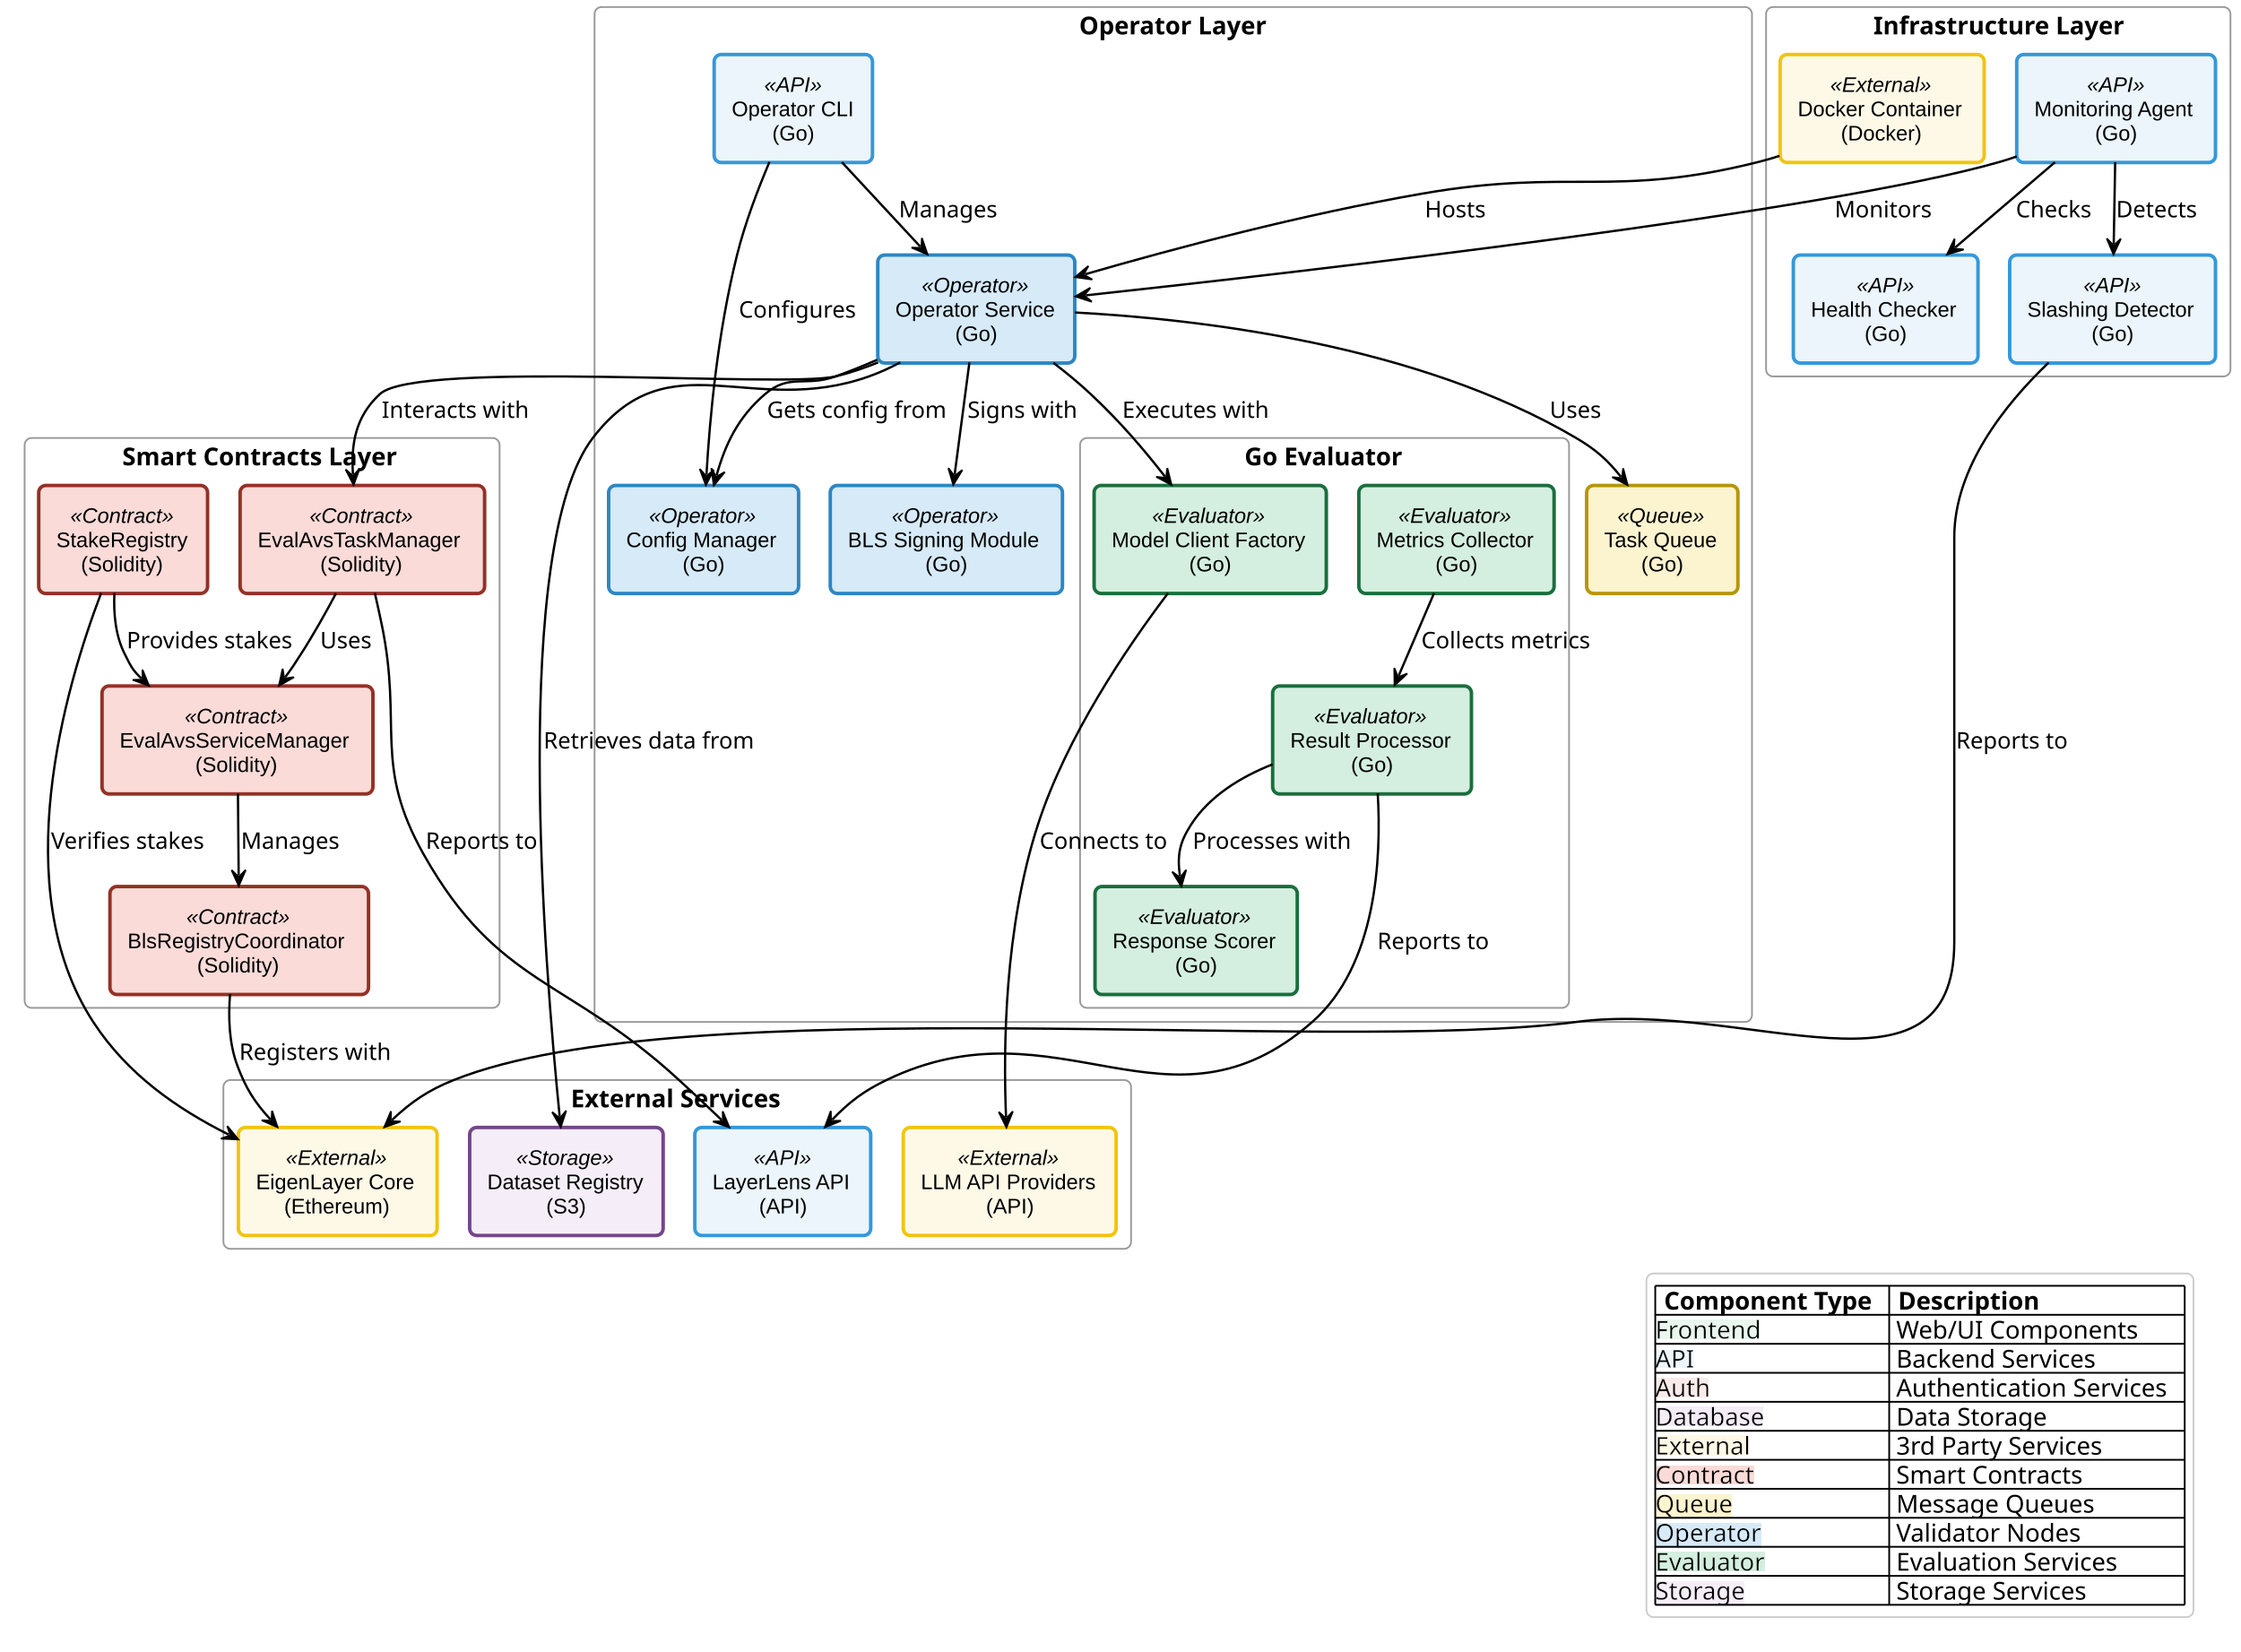
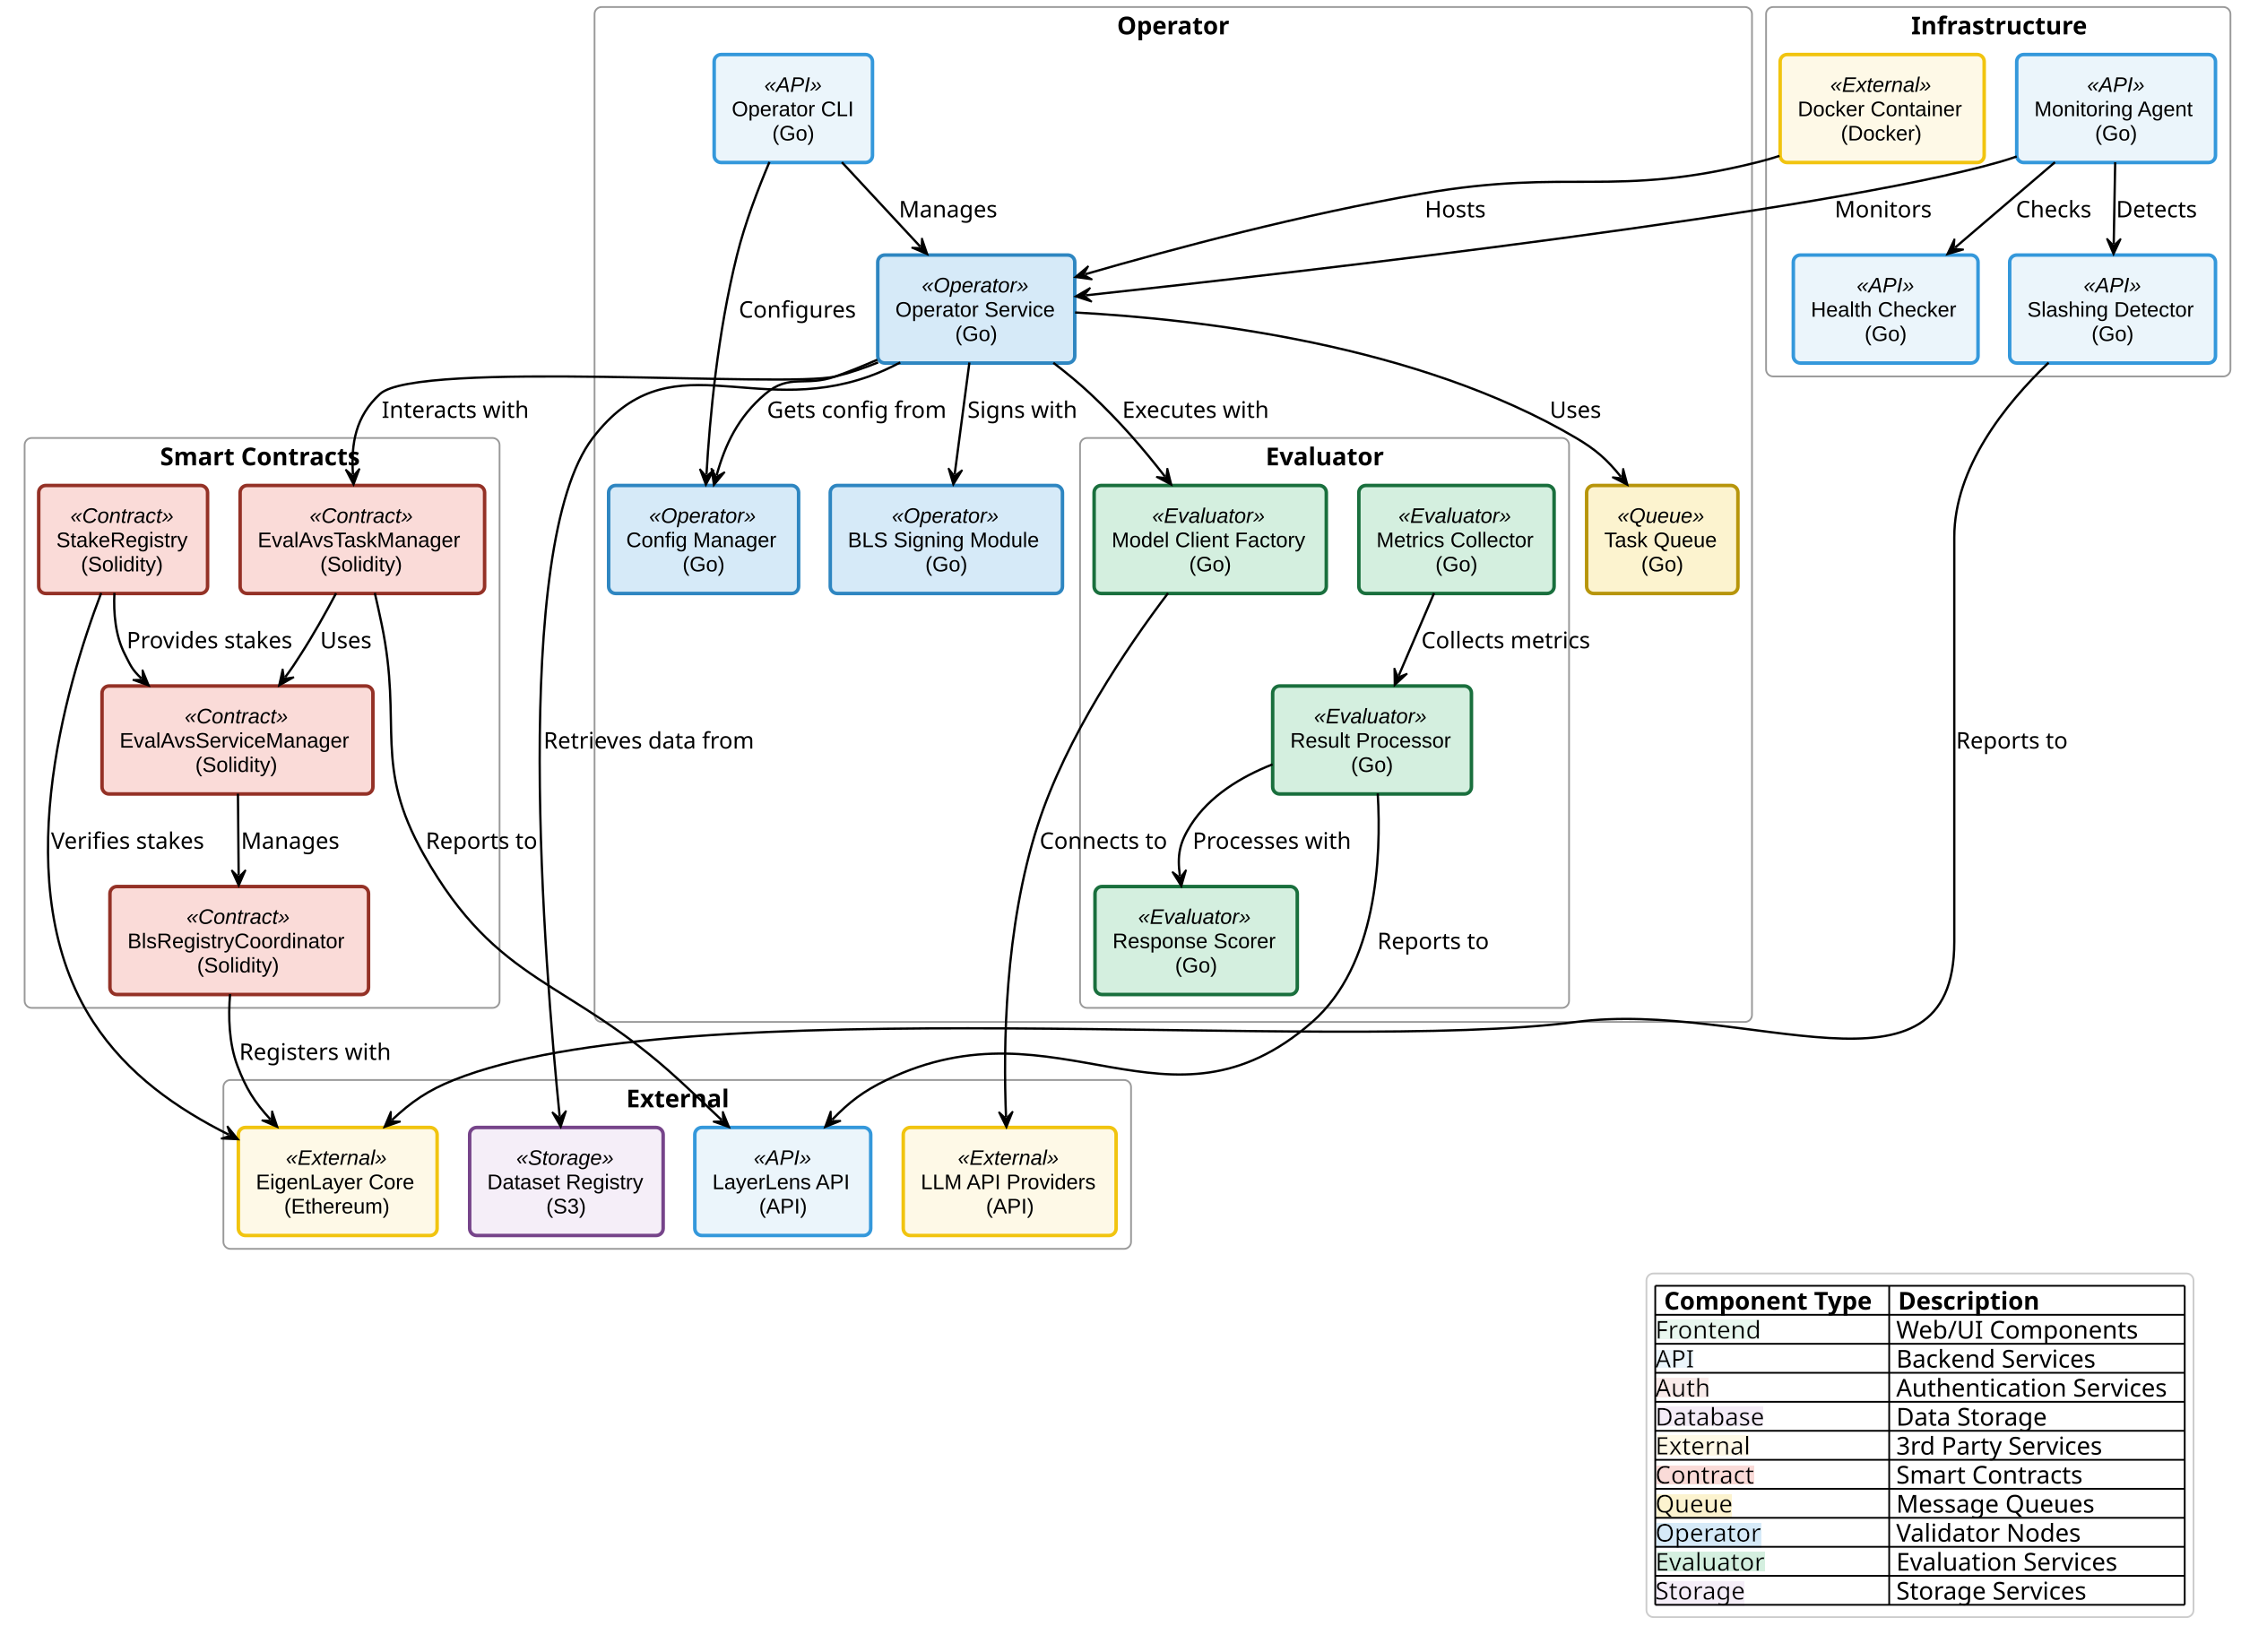
<svg xmlns="http://www.w3.org/2000/svg" contentStyleType="text/css" height="939px" preserveAspectRatio="none" style="width:1274px;height:939px;background:#FFFFFF;" version="1.1" viewBox="0 0 1274 939" width="1274px" zoomAndPan="magnify">
  <defs>
-     <filter height="1" id="bue6i6re0dj1m0" width="1" x="0" y="0">
+     <filter height="1" id="byjyfpxkwdqh0" width="1" x="0" y="0">
      <feFlood flood-color="#E9F7EF" result="flood" />
      <feComposite in="SourceGraphic" in2="flood" operator="over" />
    </filter>
-     <filter height="1" id="bue6i6re0dj1m1" width="1" x="0" y="0">
+     <filter height="1" id="byjyfpxkwdqh1" width="1" x="0" y="0">
      <feFlood flood-color="#EBF5FB" result="flood" />
      <feComposite in="SourceGraphic" in2="flood" operator="over" />
    </filter>
-     <filter height="1" id="bue6i6re0dj1m2" width="1" x="0" y="0">
+     <filter height="1" id="byjyfpxkwdqh2" width="1" x="0" y="0">
      <feFlood flood-color="#F9EBEA" result="flood" />
      <feComposite in="SourceGraphic" in2="flood" operator="over" />
    </filter>
-     <filter height="1" id="bue6i6re0dj1m3" width="1" x="0" y="0">
+     <filter height="1" id="byjyfpxkwdqh3" width="1" x="0" y="0">
      <feFlood flood-color="#F4ECF7" result="flood" />
      <feComposite in="SourceGraphic" in2="flood" operator="over" />
    </filter>
-     <filter height="1" id="bue6i6re0dj1m4" width="1" x="0" y="0">
+     <filter height="1" id="byjyfpxkwdqh4" width="1" x="0" y="0">
      <feFlood flood-color="#FEF9E7" result="flood" />
      <feComposite in="SourceGraphic" in2="flood" operator="over" />
    </filter>
-     <filter height="1" id="bue6i6re0dj1m5" width="1" x="0" y="0">
+     <filter height="1" id="byjyfpxkwdqh5" width="1" x="0" y="0">
      <feFlood flood-color="#FADBD8" result="flood" />
      <feComposite in="SourceGraphic" in2="flood" operator="over" />
    </filter>
-     <filter height="1" id="bue6i6re0dj1m6" width="1" x="0" y="0">
+     <filter height="1" id="byjyfpxkwdqh6" width="1" x="0" y="0">
      <feFlood flood-color="#FCF3CF" result="flood" />
      <feComposite in="SourceGraphic" in2="flood" operator="over" />
    </filter>
-     <filter height="1" id="bue6i6re0dj1m7" width="1" x="0" y="0">
+     <filter height="1" id="byjyfpxkwdqh7" width="1" x="0" y="0">
      <feFlood flood-color="#D6EAF8" result="flood" />
      <feComposite in="SourceGraphic" in2="flood" operator="over" />
    </filter>
-     <filter height="1" id="bue6i6re0dj1m8" width="1" x="0" y="0">
+     <filter height="1" id="byjyfpxkwdqh8" width="1" x="0" y="0">
      <feFlood flood-color="#D4EFDF" result="flood" />
      <feComposite in="SourceGraphic" in2="flood" operator="over" />
    </filter>
-     <filter height="1" id="bue6i6re0dj1m9" width="1" x="0" y="0">
+     <filter height="1" id="byjyfpxkwdqh9" width="1" x="0" y="0">
      <feFlood flood-color="#F5EEF8" result="flood" />
      <feComposite in="SourceGraphic" in2="flood" operator="over" />
    </filter>
  </defs>
  <g>
-     <g id="cluster_Smart Contracts Layer">
+     <g id="cluster_Smart Contracts">
      <rect fill="none" height="324" rx="4" ry="4" style="stroke:#999999;stroke-width:1.0;" width="270" x="14" y="249" />
-       <text fill="#000000" font-family="sans-serif" font-size="14" font-weight="bold" lengthAdjust="spacing" textLength="159" x="69.5" y="264.535">Smart Contracts Layer</text>
-     </g>
-     <g id="cluster_Operator Layer">
+       <text fill="#000000" font-family="sans-serif" font-size="14" font-weight="bold" lengthAdjust="spacing" textLength="116" x="91" y="264.535">Smart Contracts</text>
+     </g>
+     <g id="cluster_Operator">
      <rect fill="none" height="577" rx="4" ry="4" style="stroke:#999999;stroke-width:1.0;" width="658" x="338" y="4" />
-       <text fill="#000000" font-family="sans-serif" font-size="14" font-weight="bold" lengthAdjust="spacing" textLength="107" x="613.5" y="19.535">Operator Layer</text>
-     </g>
-     <g id="cluster_Go Evaluator">
+       <text fill="#000000" font-family="sans-serif" font-size="14" font-weight="bold" lengthAdjust="spacing" textLength="64" x="635" y="19.535">Operator</text>
+     </g>
+     <g id="cluster_Evaluator">
      <rect fill="none" height="324" rx="4" ry="4" style="stroke:#999999;stroke-width:1.0;" width="278" x="614" y="249" />
-       <text fill="#000000" font-family="sans-serif" font-size="14" font-weight="bold" lengthAdjust="spacing" textLength="91" x="707.5" y="264.535">Go Evaluator</text>
-     </g>
-     <g id="cluster_Infrastructure Layer">
+       <text fill="#000000" font-family="sans-serif" font-size="14" font-weight="bold" lengthAdjust="spacing" textLength="67" x="719.5" y="264.535">Evaluator</text>
+     </g>
+     <g id="cluster_Infrastructure">
      <rect fill="none" height="210" rx="4" ry="4" style="stroke:#999999;stroke-width:1.0;" width="264" x="1004" y="4" />
-       <text fill="#000000" font-family="sans-serif" font-size="14" font-weight="bold" lengthAdjust="spacing" textLength="142" x="1065" y="19.535">Infrastructure Layer</text>
-     </g>
-     <g id="cluster_External Services">
+       <text fill="#000000" font-family="sans-serif" font-size="14" font-weight="bold" lengthAdjust="spacing" textLength="99" x="1086.5" y="19.535">Infrastructure</text>
+     </g>
+     <g id="cluster_External">
      <rect fill="none" height="96" rx="4" ry="4" style="stroke:#999999;stroke-width:1.0;" width="516" x="127" y="614" />
-       <text fill="#000000" font-family="sans-serif" font-size="14" font-weight="bold" lengthAdjust="spacing" textLength="121" x="324.5" y="629.535">External Services</text>
+       <text fill="#000000" font-family="sans-serif" font-size="14" font-weight="bold" lengthAdjust="spacing" textLength="58" x="356" y="629.535">External</text>
    </g>
    <g id="elem_service_manager">
      <rect fill="#FADBD8" height="61.397" rx="4" ry="4" style="stroke:#943126;stroke-width:2.0;" width="154" x="58" y="390" />
      <text fill="#000000" font-family="Arial" font-size="12" font-style="italic" lengthAdjust="spacing" textLength="60" x="105" y="411.256">«Contract»</text>
      <text fill="#000000" font-family="Arial" font-size="12" lengthAdjust="spacing" textLength="134" x="68" y="425.055">EvalAvsServiceManager</text>
      <text fill="#000000" font-family="Arial" font-size="12" lengthAdjust="spacing" textLength="48" x="111" y="438.853">(Solidity)</text>
    </g>
    <g id="elem_task_manager">
      <rect fill="#FADBD8" height="61.397" rx="4" ry="4" style="stroke:#943126;stroke-width:2.0;" width="139" x="136.5" y="276" />
      <text fill="#000000" font-family="Arial" font-size="12" font-style="italic" lengthAdjust="spacing" textLength="60" x="176" y="297.256">«Contract»</text>
      <text fill="#000000" font-family="Arial" font-size="12" lengthAdjust="spacing" textLength="119" x="146.5" y="311.055">EvalAvsTaskManager</text>
      <text fill="#000000" font-family="Arial" font-size="12" lengthAdjust="spacing" textLength="48" x="182" y="324.853">(Solidity)</text>
    </g>
    <g id="elem_bls_registry">
      <rect fill="#FADBD8" height="61.397" rx="4" ry="4" style="stroke:#943126;stroke-width:2.0;" width="147" x="62.5" y="504" />
      <text fill="#000000" font-family="Arial" font-size="12" font-style="italic" lengthAdjust="spacing" textLength="60" x="106" y="525.256">«Contract»</text>
      <text fill="#000000" font-family="Arial" font-size="12" lengthAdjust="spacing" textLength="127" x="72.5" y="539.055">BlsRegistryCoordinator</text>
      <text fill="#000000" font-family="Arial" font-size="12" lengthAdjust="spacing" textLength="48" x="112" y="552.854">(Solidity)</text>
    </g>
    <g id="elem_stake_registry">
      <rect fill="#FADBD8" height="61.397" rx="4" ry="4" style="stroke:#943126;stroke-width:2.0;" width="96" x="22" y="276" />
      <text fill="#000000" font-family="Arial" font-size="12" font-style="italic" lengthAdjust="spacing" textLength="60" x="40" y="297.256">«Contract»</text>
      <text fill="#000000" font-family="Arial" font-size="12" lengthAdjust="spacing" textLength="76" x="32" y="311.055">StakeRegistry</text>
      <text fill="#000000" font-family="Arial" font-size="12" lengthAdjust="spacing" textLength="48" x="46" y="324.853">(Solidity)</text>
    </g>
    <g id="elem_op_service">
      <rect fill="#D6EAF8" height="61.397" rx="4" ry="4" style="stroke:#2E86C1;stroke-width:2.0;" width="112" x="499" y="145" />
      <text fill="#000000" font-family="Arial" font-size="12" font-style="italic" lengthAdjust="spacing" textLength="62" x="524" y="166.256">«Operator»</text>
      <text fill="#000000" font-family="Arial" font-size="12" lengthAdjust="spacing" textLength="92" x="509" y="180.055">Operator Service</text>
      <text fill="#000000" font-family="Arial" font-size="12" lengthAdjust="spacing" textLength="24" x="543" y="193.853">(Go)</text>
    </g>
    <g id="elem_op_cli">
      <rect fill="#EBF5FB" height="61.397" rx="4" ry="4" style="stroke:#3498DB;stroke-width:2.0;" width="90" x="406" y="31" />
      <text fill="#000000" font-family="Arial" font-size="12" font-style="italic" lengthAdjust="spacing" textLength="33" x="434.5" y="52.256">«API»</text>
      <text fill="#000000" font-family="Arial" font-size="12" lengthAdjust="spacing" textLength="70" x="416" y="66.055">Operator CLI</text>
      <text fill="#000000" font-family="Arial" font-size="12" lengthAdjust="spacing" textLength="24" x="439" y="79.853">(Go)</text>
    </g>
    <g id="elem_task_queue">
      <rect fill="#FCF3CF" height="61.397" rx="4" ry="4" style="stroke:#B7950B;stroke-width:2.0;" width="86" x="902" y="276" />
      <text fill="#000000" font-family="Arial" font-size="12" font-style="italic" lengthAdjust="spacing" textLength="51" x="919.5" y="297.256">«Queue»</text>
      <text fill="#000000" font-family="Arial" font-size="12" lengthAdjust="spacing" textLength="66" x="912" y="311.055">Task Queue</text>
      <text fill="#000000" font-family="Arial" font-size="12" lengthAdjust="spacing" textLength="24" x="933" y="324.853">(Go)</text>
    </g>
    <g id="elem_bls_signer">
      <rect fill="#D6EAF8" height="61.397" rx="4" ry="4" style="stroke:#2E86C1;stroke-width:2.0;" width="132" x="472" y="276" />
      <text fill="#000000" font-family="Arial" font-size="12" font-style="italic" lengthAdjust="spacing" textLength="62" x="507" y="297.256">«Operator»</text>
      <text fill="#000000" font-family="Arial" font-size="12" lengthAdjust="spacing" textLength="112" x="482" y="311.055">BLS Signing Module</text>
      <text fill="#000000" font-family="Arial" font-size="12" lengthAdjust="spacing" textLength="24" x="526" y="324.853">(Go)</text>
    </g>
    <g id="elem_config_mgr">
      <rect fill="#D6EAF8" height="61.397" rx="4" ry="4" style="stroke:#2E86C1;stroke-width:2.0;" width="108" x="346" y="276" />
      <text fill="#000000" font-family="Arial" font-size="12" font-style="italic" lengthAdjust="spacing" textLength="62" x="369" y="297.256">«Operator»</text>
      <text fill="#000000" font-family="Arial" font-size="12" lengthAdjust="spacing" textLength="88" x="356" y="311.055">Config Manager</text>
      <text fill="#000000" font-family="Arial" font-size="12" lengthAdjust="spacing" textLength="24" x="388" y="324.853">(Go)</text>
    </g>
    <g id="elem_model_factory">
      <rect fill="#D4EFDF" height="61.397" rx="4" ry="4" style="stroke:#196F3D;stroke-width:2.0;" width="132" x="622" y="276" />
      <text fill="#000000" font-family="Arial" font-size="12" font-style="italic" lengthAdjust="spacing" textLength="66" x="655" y="297.256">«Evaluator»</text>
      <text fill="#000000" font-family="Arial" font-size="12" lengthAdjust="spacing" textLength="112" x="632" y="311.055">Model Client Factory</text>
      <text fill="#000000" font-family="Arial" font-size="12" lengthAdjust="spacing" textLength="24" x="676" y="324.853">(Go)</text>
    </g>
    <g id="elem_scorer">
      <rect fill="#D4EFDF" height="61.397" rx="4" ry="4" style="stroke:#196F3D;stroke-width:2.0;" width="115" x="622.5" y="504" />
      <text fill="#000000" font-family="Arial" font-size="12" font-style="italic" lengthAdjust="spacing" textLength="66" x="647" y="525.256">«Evaluator»</text>
      <text fill="#000000" font-family="Arial" font-size="12" lengthAdjust="spacing" textLength="95" x="632.5" y="539.055">Response Scorer</text>
      <text fill="#000000" font-family="Arial" font-size="12" lengthAdjust="spacing" textLength="24" x="668" y="552.854">(Go)</text>
    </g>
    <g id="elem_processor">
      <rect fill="#D4EFDF" height="61.397" rx="4" ry="4" style="stroke:#196F3D;stroke-width:2.0;" width="113" x="723.5" y="390" />
      <text fill="#000000" font-family="Arial" font-size="12" font-style="italic" lengthAdjust="spacing" textLength="66" x="747" y="411.256">«Evaluator»</text>
      <text fill="#000000" font-family="Arial" font-size="12" lengthAdjust="spacing" textLength="93" x="733.5" y="425.055">Result Processor</text>
      <text fill="#000000" font-family="Arial" font-size="12" lengthAdjust="spacing" textLength="24" x="768" y="438.853">(Go)</text>
    </g>
    <g id="elem_metrics">
      <rect fill="#D4EFDF" height="61.397" rx="4" ry="4" style="stroke:#196F3D;stroke-width:2.0;" width="111" x="772.5" y="276" />
      <text fill="#000000" font-family="Arial" font-size="12" font-style="italic" lengthAdjust="spacing" textLength="66" x="795" y="297.256">«Evaluator»</text>
      <text fill="#000000" font-family="Arial" font-size="12" lengthAdjust="spacing" textLength="91" x="782.5" y="311.055">Metrics Collector</text>
      <text fill="#000000" font-family="Arial" font-size="12" lengthAdjust="spacing" textLength="24" x="816" y="324.853">(Go)</text>
    </g>
    <g id="elem_docker">
      <rect fill="#FEF9E7" height="61.397" rx="4" ry="4" style="stroke:#F1C40F;stroke-width:2.0;" width="116" x="1012" y="31" />
      <text fill="#000000" font-family="Arial" font-size="12" font-style="italic" lengthAdjust="spacing" textLength="59" x="1040.5" y="52.256">«External»</text>
      <text fill="#000000" font-family="Arial" font-size="12" lengthAdjust="spacing" textLength="96" x="1022" y="66.055">Docker Container</text>
      <text fill="#000000" font-family="Arial" font-size="12" lengthAdjust="spacing" textLength="47" x="1046.5" y="79.853">(Docker)</text>
    </g>
    <g id="elem_monitor">
      <rect fill="#EBF5FB" height="61.397" rx="4" ry="4" style="stroke:#3498DB;stroke-width:2.0;" width="113" x="1146.5" y="31" />
      <text fill="#000000" font-family="Arial" font-size="12" font-style="italic" lengthAdjust="spacing" textLength="33" x="1186.5" y="52.256">«API»</text>
      <text fill="#000000" font-family="Arial" font-size="12" lengthAdjust="spacing" textLength="93" x="1156.5" y="66.055">Monitoring Agent</text>
      <text fill="#000000" font-family="Arial" font-size="12" lengthAdjust="spacing" textLength="24" x="1191" y="79.853">(Go)</text>
    </g>
    <g id="elem_health">
      <rect fill="#EBF5FB" height="61.397" rx="4" ry="4" style="stroke:#3498DB;stroke-width:2.0;" width="105" x="1019.5" y="145" />
      <text fill="#000000" font-family="Arial" font-size="12" font-style="italic" lengthAdjust="spacing" textLength="33" x="1055.5" y="166.256">«API»</text>
      <text fill="#000000" font-family="Arial" font-size="12" lengthAdjust="spacing" textLength="85" x="1029.5" y="180.055">Health Checker</text>
      <text fill="#000000" font-family="Arial" font-size="12" lengthAdjust="spacing" textLength="24" x="1060" y="193.853">(Go)</text>
    </g>
    <g id="elem_slashing">
      <rect fill="#EBF5FB" height="61.397" rx="4" ry="4" style="stroke:#3498DB;stroke-width:2.0;" width="117" x="1142.5" y="145" />
      <text fill="#000000" font-family="Arial" font-size="12" font-style="italic" lengthAdjust="spacing" textLength="33" x="1184.5" y="166.256">«API»</text>
      <text fill="#000000" font-family="Arial" font-size="12" lengthAdjust="spacing" textLength="97" x="1152.5" y="180.055">Slashing Detector</text>
      <text fill="#000000" font-family="Arial" font-size="12" lengthAdjust="spacing" textLength="24" x="1189" y="193.853">(Go)</text>
    </g>
    <g id="elem_eigenlayer">
      <rect fill="#FEF9E7" height="61.397" rx="4" ry="4" style="stroke:#F1C40F;stroke-width:2.0;" width="113" x="135.5" y="641" />
      <text fill="#000000" font-family="Arial" font-size="12" font-style="italic" lengthAdjust="spacing" textLength="59" x="162.5" y="662.256">«External»</text>
      <text fill="#000000" font-family="Arial" font-size="12" lengthAdjust="spacing" textLength="93" x="145.5" y="676.055">EigenLayer Core</text>
      <text fill="#000000" font-family="Arial" font-size="12" lengthAdjust="spacing" textLength="61" x="161.5" y="689.854">(Ethereum)</text>
    </g>
    <g id="elem_s3">
      <rect fill="#F5EEF8" height="61.397" rx="4" ry="4" style="stroke:#76448A;stroke-width:2.0;" width="110" x="267" y="641" />
      <text fill="#000000" font-family="Arial" font-size="12" font-style="italic" lengthAdjust="spacing" textLength="57" x="293.5" y="662.256">«Storage»</text>
      <text fill="#000000" font-family="Arial" font-size="12" lengthAdjust="spacing" textLength="90" x="277" y="676.055">Dataset Registry</text>
      <text fill="#000000" font-family="Arial" font-size="12" lengthAdjust="spacing" textLength="23" x="310.5" y="689.854">(S3)</text>
    </g>
    <g id="elem_llm">
      <rect fill="#FEF9E7" height="61.397" rx="4" ry="4" style="stroke:#F1C40F;stroke-width:2.0;" width="121" x="513.5" y="641" />
      <text fill="#000000" font-family="Arial" font-size="12" font-style="italic" lengthAdjust="spacing" textLength="59" x="544.5" y="662.256">«External»</text>
      <text fill="#000000" font-family="Arial" font-size="12" lengthAdjust="spacing" textLength="101" x="523.5" y="676.055">LLM API Providers</text>
      <text fill="#000000" font-family="Arial" font-size="12" lengthAdjust="spacing" textLength="27" x="560.5" y="689.854">(API)</text>
    </g>
    <g id="elem_api">
      <rect fill="#EBF5FB" height="61.397" rx="4" ry="4" style="stroke:#3498DB;stroke-width:2.0;" width="100" x="395" y="641" />
      <text fill="#000000" font-family="Arial" font-size="12" font-style="italic" lengthAdjust="spacing" textLength="33" x="428.5" y="662.256">«API»</text>
      <text fill="#000000" font-family="Arial" font-size="12" lengthAdjust="spacing" textLength="80" x="405" y="676.055">LayerLens API</text>
      <text fill="#000000" font-family="Arial" font-size="12" lengthAdjust="spacing" textLength="27" x="431.5" y="689.854">(API)</text>
    </g>
    <polygon fill="#000000" points="135.733,503.641,139.653,494.606,135.689,498.641,131.653,494.677,135.733,503.641" style="stroke:#000000;stroke-width:1.0;" />
    <path d="M135.265,451.22 C135.41,467.421 135.535,481.418 135.68,497.642 " fill="none" style="stroke:#000000;stroke-width:1.3;" />
    <text fill="#000000" font-family="sans-serif" font-size="13" lengthAdjust="spacing" textLength="55" x="137" y="482.568">Manages</text>
    <polygon fill="#000000" points="158.559,389.841,167.13,384.989,161.535,385.823,160.702,380.228,158.559,389.841" style="stroke:#000000;stroke-width:1.0;" />
    <path d="M191.06,337.261 C185.168,348.377 178.113,360.972 171,372 C167.186,377.913 166.43,379.215 162.13,385.019 " fill="none" style="stroke:#000000;stroke-width:1.3;" />
    <text fill="#000000" font-family="sans-serif" font-size="13" lengthAdjust="spacing" textLength="30" x="182" y="368.568">Uses</text>
    <polygon fill="#000000" points="84.711,389.867,80.988,380.749,81.104,386.405,75.448,386.521,84.711,389.867" style="stroke:#000000;stroke-width:1.0;" />
    <path d="M65.048,337.103 C64.48,348.563 65.582,361.437 71,372 C74.41,378.649 74.9,380.451 80.382,385.712 " fill="none" style="stroke:#000000;stroke-width:1.3;" />
    <text fill="#000000" font-family="sans-serif" font-size="13" lengthAdjust="spacing" textLength="98" x="72" y="368.568">Provides stakes</text>
    <polygon fill="#000000" points="157.786,640.834,154.656,631.496,154.409,637.147,148.757,636.9,157.786,640.834" style="stroke:#000000;stroke-width:1.0;" />
    <path d="M130.8,565.154 C129.731,578.081 130.146,593.178 135,606 C139.867,618.858 144.545,626.38 153.733,636.41 " fill="none" style="stroke:#000000;stroke-width:1.3;" />
    <text fill="#000000" font-family="sans-serif" font-size="13" lengthAdjust="spacing" textLength="89" x="136" y="602.568">Registers with</text>
    <polygon fill="#000000" points="135.447,647.788,129.199,640.175,130.979,645.544,125.61,647.324,135.447,647.788" style="stroke:#000000;stroke-width:1.0;" />
    <path d="M57.511,337.14 C37.089,390.699 3.51,505.077 53,581 C72.591,611.056 100.829,630.406 130.085,645.096 " fill="none" style="stroke:#000000;stroke-width:1.3;" />
    <text fill="#000000" font-family="sans-serif" font-size="13" lengthAdjust="spacing" textLength="92" x="29" y="482.568">Verifies stakes</text>
    <polygon fill="#000000" points="925.285,275.772,922.755,266.253,922.149,271.877,916.525,271.271,925.285,275.772" style="stroke:#000000;stroke-width:1.0;" />
    <path d="M611.159,177.662 C682.15,181.437 805.943,195.879 896,249 C907.295,255.663 913.542,261.19 921.522,271.099 " fill="none" style="stroke:#000000;stroke-width:1.3;" />
    <text fill="#000000" font-family="sans-serif" font-size="13" lengthAdjust="spacing" textLength="30" x="881" y="237.568">Uses</text>
    <polygon fill="#000000" points="541.941,275.596,547.082,267.195,542.594,270.639,539.151,266.15,541.941,275.596" style="stroke:#000000;stroke-width:1.0;" />
    <path d="M551.1,206.095 C548.355,226.923 545.479,248.751 542.725,269.647 " fill="none" style="stroke:#000000;stroke-width:1.3;" />
    <text fill="#000000" font-family="sans-serif" font-size="13" lengthAdjust="spacing" textLength="65" x="550" y="237.568">Signs with</text>
    <polygon fill="#000000" points="405.784,275.932,412.068,268.348,407.136,271.118,404.366,266.185,405.784,275.932" style="stroke:#000000;stroke-width:1.0;" />
    <path d="M498.754,204.514 C490.876,207.952 482.804,211.225 475,214 C457.734,220.14 448.956,212.124 435,224 C419.52,237.173 412.32,252.653 407.406,270.155 " fill="none" style="stroke:#000000;stroke-width:1.3;" />
    <text fill="#000000" font-family="sans-serif" font-size="13" lengthAdjust="spacing" textLength="106" x="436" y="237.568">Gets config from</text>
    <polygon fill="#000000" points="666.005,275.695,663.62,266.139,662.928,271.753,657.314,271.061,666.005,275.695" style="stroke:#000000;stroke-width:1.0;" />
    <path d="M598.833,206.253 C606.15,211.853 613.475,217.881 620,224 C636.803,239.756 649.717,254.827 662.313,270.965 " fill="none" style="stroke:#000000;stroke-width:1.3;" />
    <text fill="#000000" font-family="sans-serif" font-size="13" lengthAdjust="spacing" textLength="87" x="638" y="237.568">Executes with</text>
    <polygon fill="#000000" points="527.274,144.641,524.081,135.324,523.872,140.977,518.219,140.768,527.274,144.641" style="stroke:#000000;stroke-width:1.0;" />
    <path d="M478.597,92.22 C493.641,108.421 508.127,124.021 523.191,140.244 " fill="none" style="stroke:#000000;stroke-width:1.3;" />
    <text fill="#000000" font-family="sans-serif" font-size="13" lengthAdjust="spacing" textLength="55" x="511" y="123.568">Manages</text>
    <polygon fill="#000000" points="401.274,275.812,405.796,267.062,401.568,270.82,397.809,266.592,401.274,275.812" style="stroke:#000000;stroke-width:1.0;" />
    <path d="M437.434,92.081 C430.884,107.544 423.489,126.962 419,145 C407.853,189.791 403.538,237.3 401.627,269.822 " fill="none" style="stroke:#000000;stroke-width:1.3;" />
    <text fill="#000000" font-family="sans-serif" font-size="13" lengthAdjust="spacing" textLength="69" x="420" y="180.568">Configures</text>
    <polygon fill="#000000" points="572.151,640.985,575.794,631.834,571.954,635.989,567.8,632.149,572.151,640.985" style="stroke:#000000;stroke-width:1.0;" />
    <path d="M664.014,337.243 C640.588,368.146 606.174,418.908 590,469 C571.022,527.775 570.34,594.979 571.915,634.989 " fill="none" style="stroke:#000000;stroke-width:1.3;" />
    <text fill="#000000" font-family="sans-serif" font-size="13" lengthAdjust="spacing" textLength="76" x="591" y="482.568">Connects to</text>
    <polygon fill="#000000" points="671.607,503.977,674.336,494.514,670.922,499.024,666.412,495.61,671.607,503.977" style="stroke:#000000;stroke-width:1.0;" />
    <path d="M723.426,434.549 C705.474,441.647 687.562,452.497 677,469 C670.473,479.197 669.165,486.327 670.785,498.034 " fill="none" style="stroke:#000000;stroke-width:1.3;" />
    <text fill="#000000" font-family="sans-serif" font-size="13" lengthAdjust="spacing" textLength="93" x="678" y="482.568">Processes with</text>
    <polygon fill="#000000" points="792.797,389.641,800.019,382.945,794.766,385.046,792.665,379.793,792.797,389.641" style="stroke:#000000;stroke-width:1.0;" />
    <path d="M815.263,337.22 C808.319,353.421 802.113,367.903 795.16,384.126 " fill="none" style="stroke:#000000;stroke-width:1.3;" />
    <text fill="#000000" font-family="sans-serif" font-size="13" lengthAdjust="spacing" textLength="102" x="808" y="368.568">Collects metrics</text>
    <polygon fill="#000000" points="468.935,640.883,478.063,637.182,472.407,637.284,472.305,631.628,468.935,640.883" style="stroke:#000000;stroke-width:1.0;" />
    <path d="M783.231,451.063 C785.399,487.581 782.731,548.811 746,581 C664.361,652.543 601.761,566.819 504,614 C490.844,620.349 482.889,626.417 473.101,636.564 " fill="none" style="stroke:#000000;stroke-width:1.3;" />
    <text fill="#000000" font-family="sans-serif" font-size="13" lengthAdjust="spacing" textLength="65" x="783" y="539.568">Reports to</text>
    <polygon fill="#000000" points="611.206,157.558,620.962,158.903,616.009,156.17,618.742,151.217,611.206,157.558" style="stroke:#000000;stroke-width:1.0;" />
    <path d="M1011.63,88.623 C1007.736,89.891 1003.837,91.035 1000,92 C917.31,112.798 893.017,95.464 809,110 C740.073,121.926 668.085,141.127 616.97,155.893 " fill="none" style="stroke:#000000;stroke-width:1.3;" />
    <text fill="#000000" font-family="sans-serif" font-size="13" lengthAdjust="spacing" textLength="37" x="810" y="123.568">Hosts</text>
    <polygon fill="#000000" points="611.341,168.543,620.72,171.55,616.312,168.005,619.858,163.597,611.341,168.543" style="stroke:#000000;stroke-width:1.0;" />
    <path d="M1146.497,88.961 C1143.315,90.072 1140.136,91.096 1137,92 C1038.694,120.329 743.337,154.243 617.306,167.897 " fill="none" style="stroke:#000000;stroke-width:1.3;" />
    <text fill="#000000" font-family="sans-serif" font-size="13" lengthAdjust="spacing" textLength="56" x="1043" y="123.568">Monitors</text>
    <polygon fill="#000000" points="1106.924,144.641,1116.364,141.833,1110.725,141.392,1111.165,135.752,1106.924,144.641" style="stroke:#000000;stroke-width:1.0;" />
    <path d="M1168.238,92.22 C1149.288,108.421 1130.46,124.519 1111.485,140.742 " fill="none" style="stroke:#000000;stroke-width:1.3;" />
    <text fill="#000000" font-family="sans-serif" font-size="13" lengthAdjust="spacing" textLength="46" x="1146" y="123.568">Checks</text>
    <polygon fill="#000000" points="1201.533,144.641,1205.693,135.714,1201.622,139.642,1197.695,135.571,1201.533,144.641" style="stroke:#000000;stroke-width:1.0;" />
    <path d="M1202.469,92.22 C1202.18,108.421 1201.93,122.419 1201.64,138.642 " fill="none" style="stroke:#000000;stroke-width:1.3;" />
    <text fill="#000000" font-family="sans-serif" font-size="13" lengthAdjust="spacing" textLength="48" x="1203" y="123.568">Detects</text>
    <polygon fill="#000000" points="218.447,640.847,227.747,637.605,222.093,637.425,222.273,631.771,218.447,640.847" style="stroke:#000000;stroke-width:1.0;" />
    <path d="M1164.653,206.141 C1139.675,230.026 1111,266.04 1111,305.5 C1111,305.5 1111,305.5 1111,535.5 C1111,633.172 992.846,568.327 896,581 C755.233,599.42 389.848,561.362 258,614 C243.291,619.872 233.921,626.327 222.822,636.741 " fill="none" style="stroke:#000000;stroke-width:1.3;" />
    <text fill="#000000" font-family="sans-serif" font-size="13" lengthAdjust="spacing" textLength="65" x="1112" y="425.568">Reports to</text>
    <polygon fill="#000000" points="201.018,275.626,204.453,266.395,200.708,270.635,196.468,266.891,201.018,275.626" style="stroke:#000000;stroke-width:1.0;" />
    <path d="M499.211,206.044 C491.261,209.244 483.049,212.043 475,214 C447.016,220.803 237.196,204.504 216,224 C202.15,236.739 199.553,252.021 200.646,269.637 " fill="none" style="stroke:#000000;stroke-width:1.3;" />
    <text fill="#000000" font-family="sans-serif" font-size="13" lengthAdjust="spacing" textLength="86" x="217" y="237.568">Interacts with</text>
    <polygon fill="#000000" points="318.782,640.782,321.86,631.427,318.281,635.807,313.9,632.228,318.782,640.782" style="stroke:#000000;stroke-width:1.0;" />
    <path d="M511.793,206.049 C505.99,209.116 499.975,211.88 494,214 C426.626,237.909 380.464,192.239 337,249 C290.201,310.116 309.554,549.183 318.181,634.812 " fill="none" style="stroke:#000000;stroke-width:1.3;" />
    <text fill="#000000" font-family="sans-serif" font-size="13" lengthAdjust="spacing" textLength="122" x="309" y="425.568">Retrieves data from</text>
    <polygon fill="#000000" points="414.601,640.937,410.874,631.821,410.993,637.477,405.337,637.595,414.601,640.937" style="stroke:#000000;stroke-width:1.0;" />
    <path d="M213.078,337.099 C214.43,343.017 215.797,349.198 217,355 C229.014,412.959 211.877,434.469 241,486 C283.294,560.838 322.722,555.816 386,614 C395.396,622.639 401.147,628.034 410.271,636.784 " fill="none" style="stroke:#000000;stroke-width:1.3;" />
    <text fill="#000000" font-family="sans-serif" font-size="13" lengthAdjust="spacing" textLength="65" x="242" y="482.568">Reports to</text>
    <rect fill="none" height="195.371" id="_legend" rx="4" ry="4" style="stroke:#CCCCCC;stroke-width:1.0;" width="311" x="936" y="724" />
    <text fill="#000000" font-family="sans-serif" font-size="14" font-weight="bold" lengthAdjust="spacing" textLength="123" x="946" y="744.535">Component Type</text>
    <text fill="#000000" font-family="sans-serif" font-size="14" font-weight="bold" lengthAdjust="spacing" textLength="83" x="1079" y="744.535">Description</text>
-     <text fill="#000000" filter="url(#bue6i6re0dj1m0)" font-family="sans-serif" font-size="14" lengthAdjust="spacing" textLength="63" x="941" y="761.023">Frontend</text>
+     <text fill="#000000" filter="url(#byjyfpxkwdqh0)" font-family="sans-serif" font-size="14" lengthAdjust="spacing" textLength="63" x="941" y="761.023">Frontend</text>
    <text fill="#000000" font-family="sans-serif" font-size="14" lengthAdjust="spacing" textLength="142" x="1078" y="761.023">Web/UI Components</text>
-     <text fill="#000000" filter="url(#bue6i6re0dj1m1)" font-family="sans-serif" font-size="14" lengthAdjust="spacing" textLength="22" x="941" y="777.512">API</text>
+     <text fill="#000000" filter="url(#byjyfpxkwdqh1)" font-family="sans-serif" font-size="14" lengthAdjust="spacing" textLength="22" x="941" y="777.512">API</text>
    <text fill="#000000" font-family="sans-serif" font-size="14" lengthAdjust="spacing" textLength="116" x="1078" y="777.512">Backend Services</text>
-     <text fill="#000000" filter="url(#bue6i6re0dj1m2)" font-family="sans-serif" font-size="14" lengthAdjust="spacing" textLength="33" x="941" y="794">Auth</text>
+     <text fill="#000000" filter="url(#byjyfpxkwdqh2)" font-family="sans-serif" font-size="14" lengthAdjust="spacing" textLength="33" x="941" y="794">Auth</text>
    <text fill="#000000" font-family="sans-serif" font-size="14" lengthAdjust="spacing" textLength="160" x="1078" y="794">Authentication Services</text>
-     <text fill="#000000" filter="url(#bue6i6re0dj1m3)" font-family="sans-serif" font-size="14" lengthAdjust="spacing" textLength="63" x="941" y="810.488">Database</text>
+     <text fill="#000000" filter="url(#byjyfpxkwdqh3)" font-family="sans-serif" font-size="14" lengthAdjust="spacing" textLength="63" x="941" y="810.488">Database</text>
    <text fill="#000000" font-family="sans-serif" font-size="14" lengthAdjust="spacing" textLength="88" x="1078" y="810.488">Data Storage</text>
-     <text fill="#000000" filter="url(#bue6i6re0dj1m4)" font-family="sans-serif" font-size="14" lengthAdjust="spacing" textLength="57" x="941" y="826.977">External</text>
+     <text fill="#000000" filter="url(#byjyfpxkwdqh4)" font-family="sans-serif" font-size="14" lengthAdjust="spacing" textLength="57" x="941" y="826.977">External</text>
    <text fill="#000000" font-family="sans-serif" font-size="14" lengthAdjust="spacing" textLength="121" x="1078" y="826.977">3rd Party Services</text>
-     <text fill="#000000" filter="url(#bue6i6re0dj1m5)" font-family="sans-serif" font-size="14" lengthAdjust="spacing" textLength="59" x="941" y="843.465">Contract</text>
+     <text fill="#000000" filter="url(#byjyfpxkwdqh5)" font-family="sans-serif" font-size="14" lengthAdjust="spacing" textLength="59" x="941" y="843.465">Contract</text>
    <text fill="#000000" font-family="sans-serif" font-size="14" lengthAdjust="spacing" textLength="110" x="1078" y="843.465">Smart Contracts</text>
-     <text fill="#000000" filter="url(#bue6i6re0dj1m6)" font-family="sans-serif" font-size="14" lengthAdjust="spacing" textLength="45" x="941" y="859.953">Queue</text>
+     <text fill="#000000" filter="url(#byjyfpxkwdqh6)" font-family="sans-serif" font-size="14" lengthAdjust="spacing" textLength="45" x="941" y="859.953">Queue</text>
    <text fill="#000000" font-family="sans-serif" font-size="14" lengthAdjust="spacing" textLength="115" x="1078" y="859.953">Message Queues</text>
-     <text fill="#000000" filter="url(#bue6i6re0dj1m7)" font-family="sans-serif" font-size="14" lengthAdjust="spacing" textLength="62" x="941" y="876.441">Operator</text>
+     <text fill="#000000" filter="url(#byjyfpxkwdqh7)" font-family="sans-serif" font-size="14" lengthAdjust="spacing" textLength="62" x="941" y="876.441">Operator</text>
    <text fill="#000000" font-family="sans-serif" font-size="14" lengthAdjust="spacing" textLength="109" x="1078" y="876.441">Validator Nodes</text>
-     <text fill="#000000" filter="url(#bue6i6re0dj1m8)" font-family="sans-serif" font-size="14" lengthAdjust="spacing" textLength="64" x="941" y="892.93">Evaluator</text>
+     <text fill="#000000" filter="url(#byjyfpxkwdqh8)" font-family="sans-serif" font-size="14" lengthAdjust="spacing" textLength="64" x="941" y="892.93">Evaluator</text>
    <text fill="#000000" font-family="sans-serif" font-size="14" lengthAdjust="spacing" textLength="130" x="1078" y="892.93">Evaluation Services</text>
-     <text fill="#000000" filter="url(#bue6i6re0dj1m9)" font-family="sans-serif" font-size="14" lengthAdjust="spacing" textLength="53" x="941" y="909.418">Storage</text>
+     <text fill="#000000" filter="url(#byjyfpxkwdqh9)" font-family="sans-serif" font-size="14" lengthAdjust="spacing" textLength="53" x="941" y="909.418">Storage</text>
    <text fill="#000000" font-family="sans-serif" font-size="14" lengthAdjust="spacing" textLength="112" x="1078" y="909.418">Storage Services</text>
    <line style="stroke:#000000;stroke-width:1.0;" x1="941" x2="1242" y1="731" y2="731" />
    <line style="stroke:#000000;stroke-width:1.0;" x1="941" x2="1242" y1="747.488" y2="747.488" />
    <line style="stroke:#000000;stroke-width:1.0;" x1="941" x2="1242" y1="763.977" y2="763.977" />
    <line style="stroke:#000000;stroke-width:1.0;" x1="941" x2="1242" y1="780.465" y2="780.465" />
    <line style="stroke:#000000;stroke-width:1.0;" x1="941" x2="1242" y1="796.953" y2="796.953" />
    <line style="stroke:#000000;stroke-width:1.0;" x1="941" x2="1242" y1="813.441" y2="813.441" />
    <line style="stroke:#000000;stroke-width:1.0;" x1="941" x2="1242" y1="829.93" y2="829.93" />
    <line style="stroke:#000000;stroke-width:1.0;" x1="941" x2="1242" y1="846.418" y2="846.418" />
    <line style="stroke:#000000;stroke-width:1.0;" x1="941" x2="1242" y1="862.906" y2="862.906" />
    <line style="stroke:#000000;stroke-width:1.0;" x1="941" x2="1242" y1="879.394" y2="879.394" />
    <line style="stroke:#000000;stroke-width:1.0;" x1="941" x2="1242" y1="895.883" y2="895.883" />
    <line style="stroke:#000000;stroke-width:1.0;" x1="941" x2="1242" y1="912.371" y2="912.371" />
    <line style="stroke:#000000;stroke-width:1.0;" x1="941" x2="941" y1="731" y2="912.371" />
    <line style="stroke:#000000;stroke-width:1.0;" x1="1074" x2="1074" y1="731" y2="912.371" />
    <line style="stroke:#000000;stroke-width:1.0;" x1="1242" x2="1242" y1="731" y2="912.371" />
  </g>
</svg>
